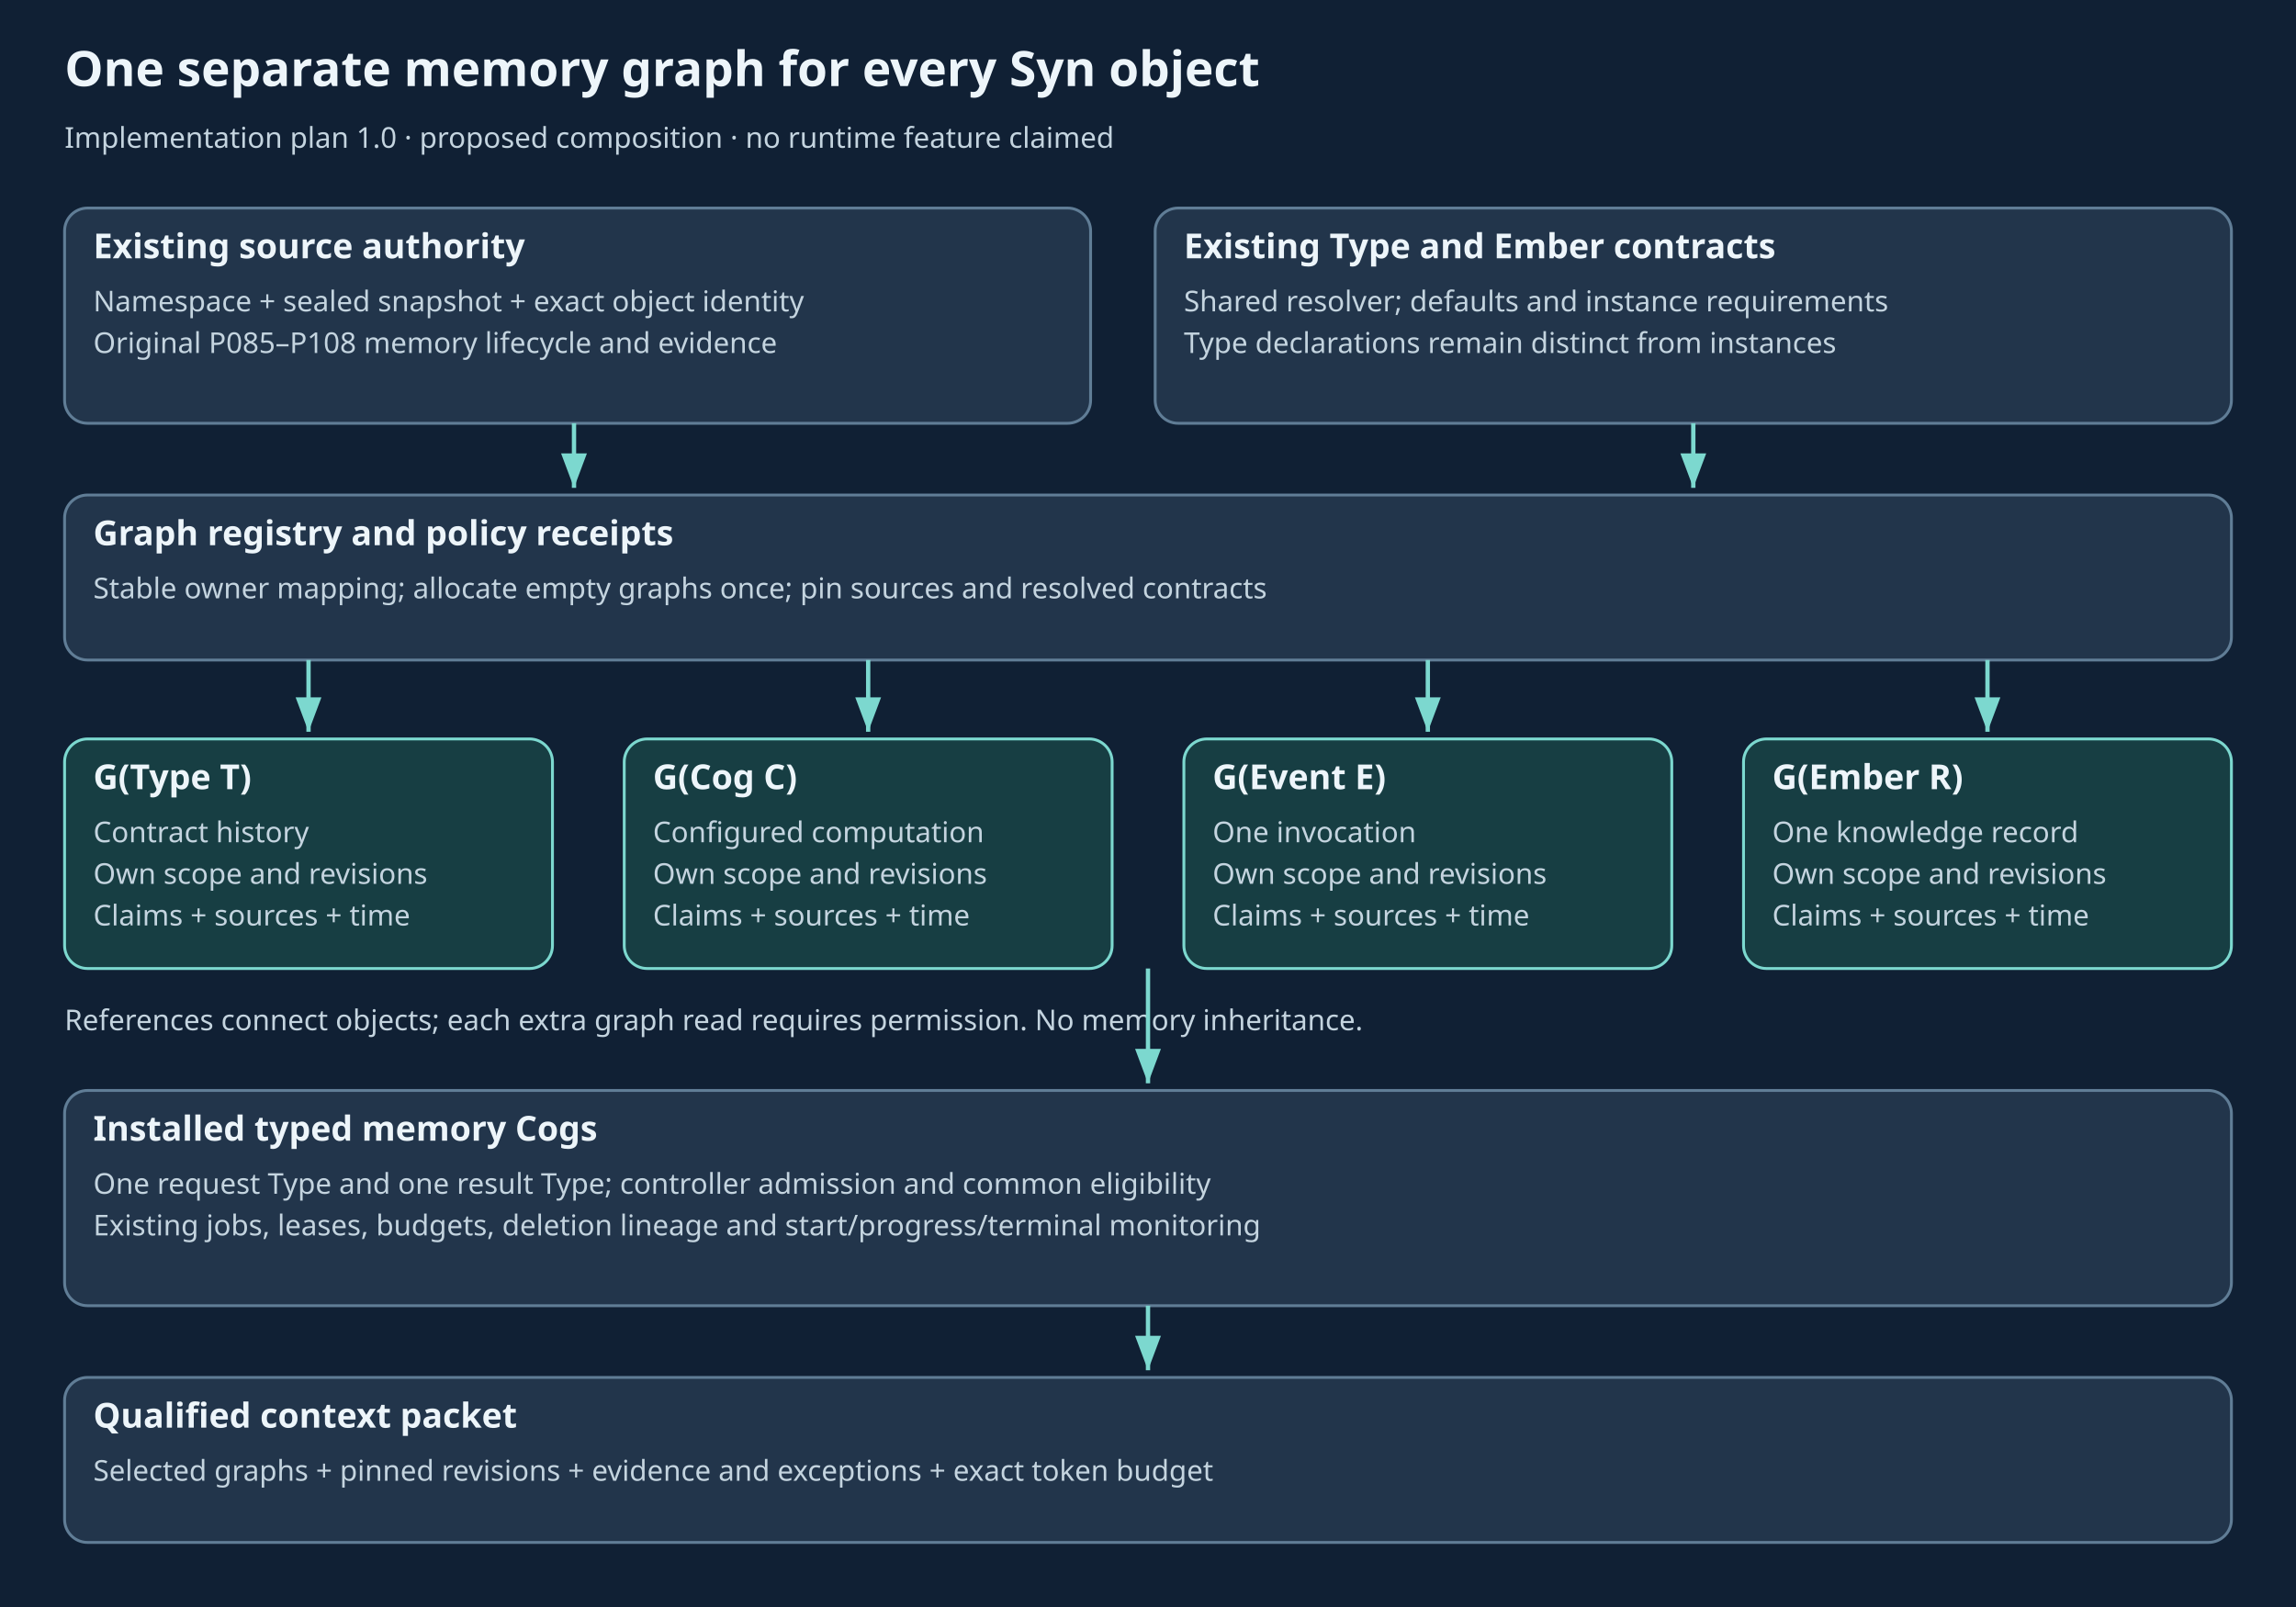
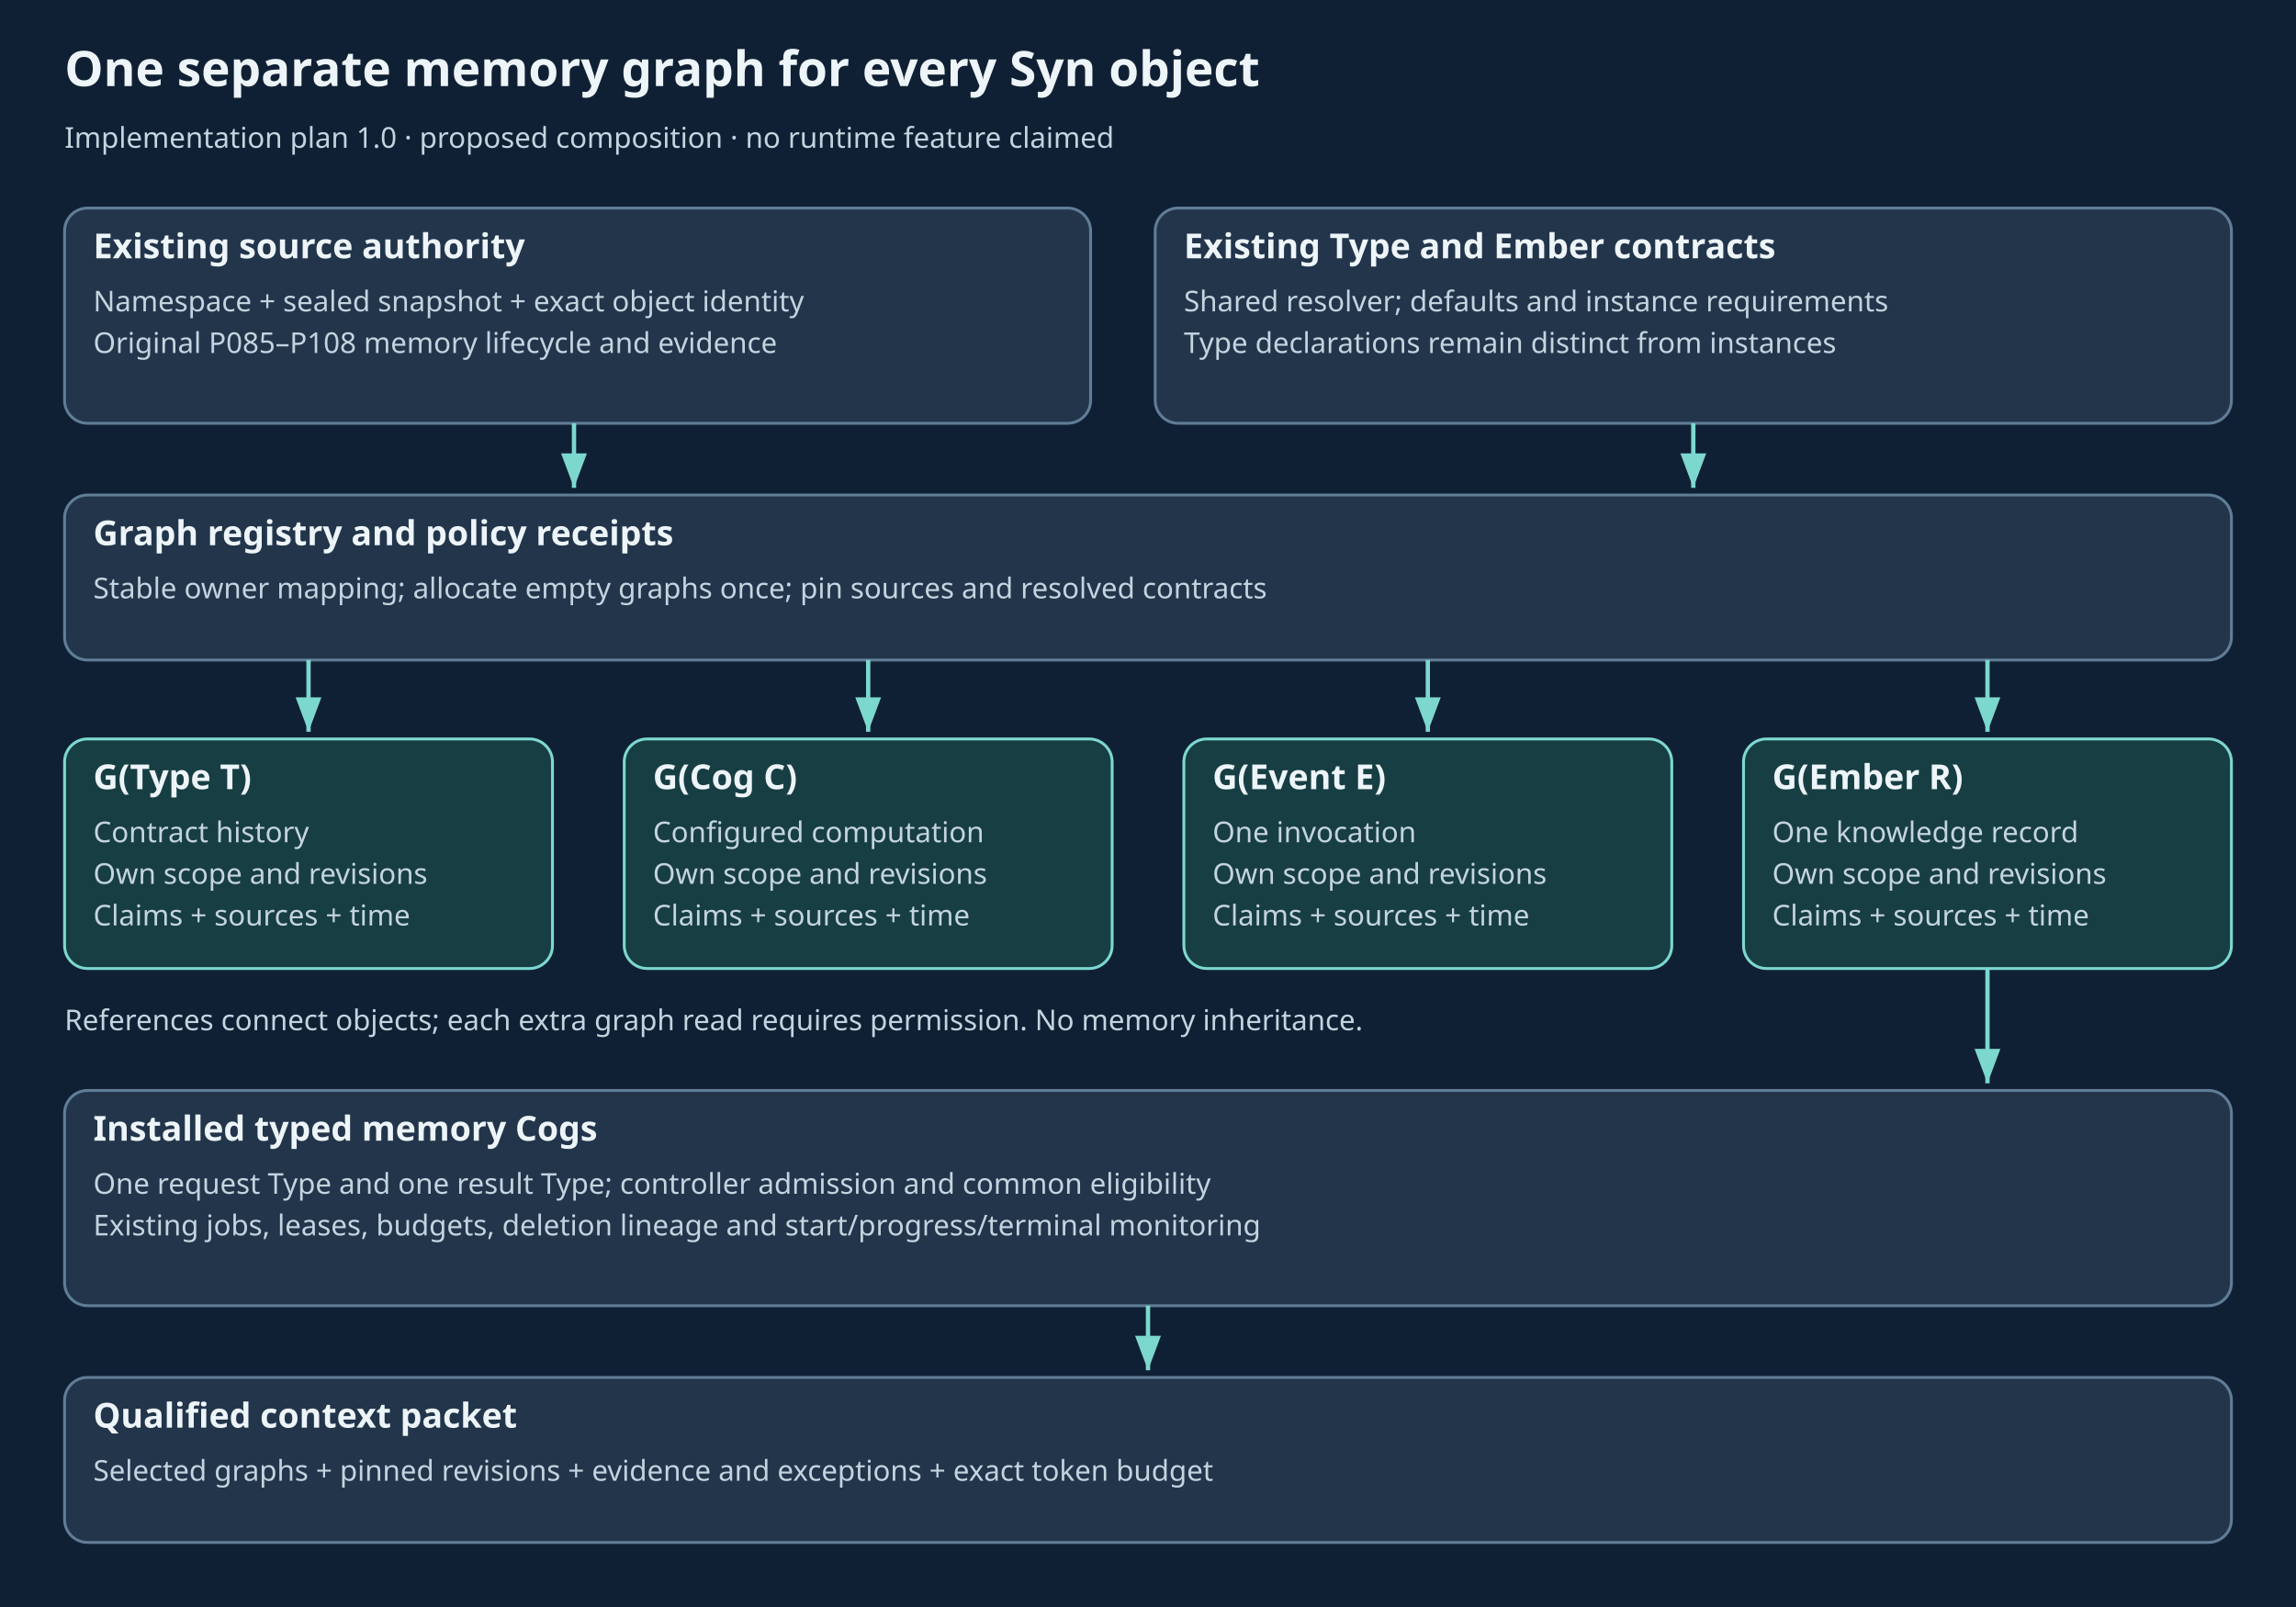
<svg xmlns="http://www.w3.org/2000/svg" width="1600" height="1120" viewBox="0 0 1600 1120" role="img" aria-labelledby="title desc">
  <style>text{font-family:Verdana,sans-serif;fill:#edf5fa}.head{font-size:34px;font-weight:bold}.title{font-size:24px;font-weight:bold}.small{font-size:20px;fill:#c4d4df}.line{stroke:#7cd8cf;stroke-width:3;fill:none}.box{fill:#22354b;stroke:#607d96;stroke-width:2}.graph{fill:#173e43;stroke:#7cd8cf;stroke-width:2}</style>
  <defs>
    <marker id="arrow" markerWidth="10" markerHeight="10" refX="8" refY="3" orient="auto">
      <path d="M0 0 L8 3 L0 6" fill="#7cd8cf" />
    </marker>
  </defs>
  <rect width="1600" height="1120" fill="#102034" />
  <text x="45" y="60" class="head">One separate memory graph for every Syn object</text>
  <text x="45" y="103" class="small">Implementation plan 1.0 · proposed composition · no runtime feature claimed</text>
  <rect x="45" y="145" width="715" height="150" rx="16" class="box" />
  <text x="65" y="180" class="title">Existing source authority</text>
  <text x="65" y="217" class="small">Namespace + sealed snapshot + exact object identity</text>
  <text x="65" y="246" class="small">Original P085–P108 memory lifecycle and evidence</text>
  <rect x="805" y="145" width="750" height="150" rx="16" class="box" />
  <text x="825" y="180" class="title">Existing Type and Ember contracts</text>
  <text x="825" y="217" class="small">Shared resolver; defaults and instance requirements</text>
  <text x="825" y="246" class="small">Type declarations remain distinct from instances</text>
  <rect x="45" y="345" width="1510" height="115" rx="16" class="box" />
  <text x="65" y="380" class="title">Graph registry and policy receipts</text>
  <text x="65" y="417" class="small">Stable owner mapping; allocate empty graphs once; pin sources and resolved contracts</text>
  <path d="M400 295 L400 340" class="line" marker-end="url(#arrow)" />
  <path d="M1180 295 L1180 340" class="line" marker-end="url(#arrow)" />
  <rect x="45" y="515" width="340" height="160" rx="16" class="graph" />
  <text x="65" y="550" class="title">G(Type T)</text>
  <text x="65" y="587" class="small">Contract history</text>
  <text x="65" y="616" class="small">Own scope and revisions</text>
  <text x="65" y="645" class="small">Claims + sources + time</text>
  <path d="M215 460 L215 510" class="line" marker-end="url(#arrow)" />
  <rect x="435" y="515" width="340" height="160" rx="16" class="graph" />
  <text x="455" y="550" class="title">G(Cog C)</text>
  <text x="455" y="587" class="small">Configured computation</text>
  <text x="455" y="616" class="small">Own scope and revisions</text>
  <text x="455" y="645" class="small">Claims + sources + time</text>
  <path d="M605 460 L605 510" class="line" marker-end="url(#arrow)" />
  <rect x="825" y="515" width="340" height="160" rx="16" class="graph" />
  <text x="845" y="550" class="title">G(Event E)</text>
  <text x="845" y="587" class="small">One invocation</text>
  <text x="845" y="616" class="small">Own scope and revisions</text>
  <text x="845" y="645" class="small">Claims + sources + time</text>
  <path d="M995 460 L995 510" class="line" marker-end="url(#arrow)" />
  <rect x="1215" y="515" width="340" height="160" rx="16" class="graph" />
  <text x="1235" y="550" class="title">G(Ember R)</text>
  <text x="1235" y="587" class="small">One knowledge record</text>
  <text x="1235" y="616" class="small">Own scope and revisions</text>
  <text x="1235" y="645" class="small">Claims + sources + time</text>
  <path d="M1385 460 L1385 510" class="line" marker-end="url(#arrow)" />
  <text x="45" y="718" class="small">References connect objects; each extra graph read requires permission. No memory inheritance.</text>
  <rect x="45" y="760" width="1510" height="150" rx="16" class="box" />
  <text x="65" y="795" class="title">Installed typed memory Cogs</text>
  <text x="65" y="832" class="small">One request Type and one result Type; controller admission and common eligibility</text>
  <text x="65" y="861" class="small">Existing jobs, leases, budgets, deletion lineage and start/progress/terminal monitoring</text>
-   <path d="M800 675 L800 755" class="line" marker-end="url(#arrow)" />
+   <path d="M1385 675 L1385 755" class="line" marker-end="url(#arrow)" />
  <rect x="45" y="960" width="1510" height="115" rx="16" class="box" />
  <text x="65" y="995" class="title">Qualified context packet</text>
  <text x="65" y="1032" class="small">Selected graphs + pinned revisions + evidence and exceptions + exact token budget</text>
  <path d="M800 910 L800 955" class="line" marker-end="url(#arrow)" />
</svg>
